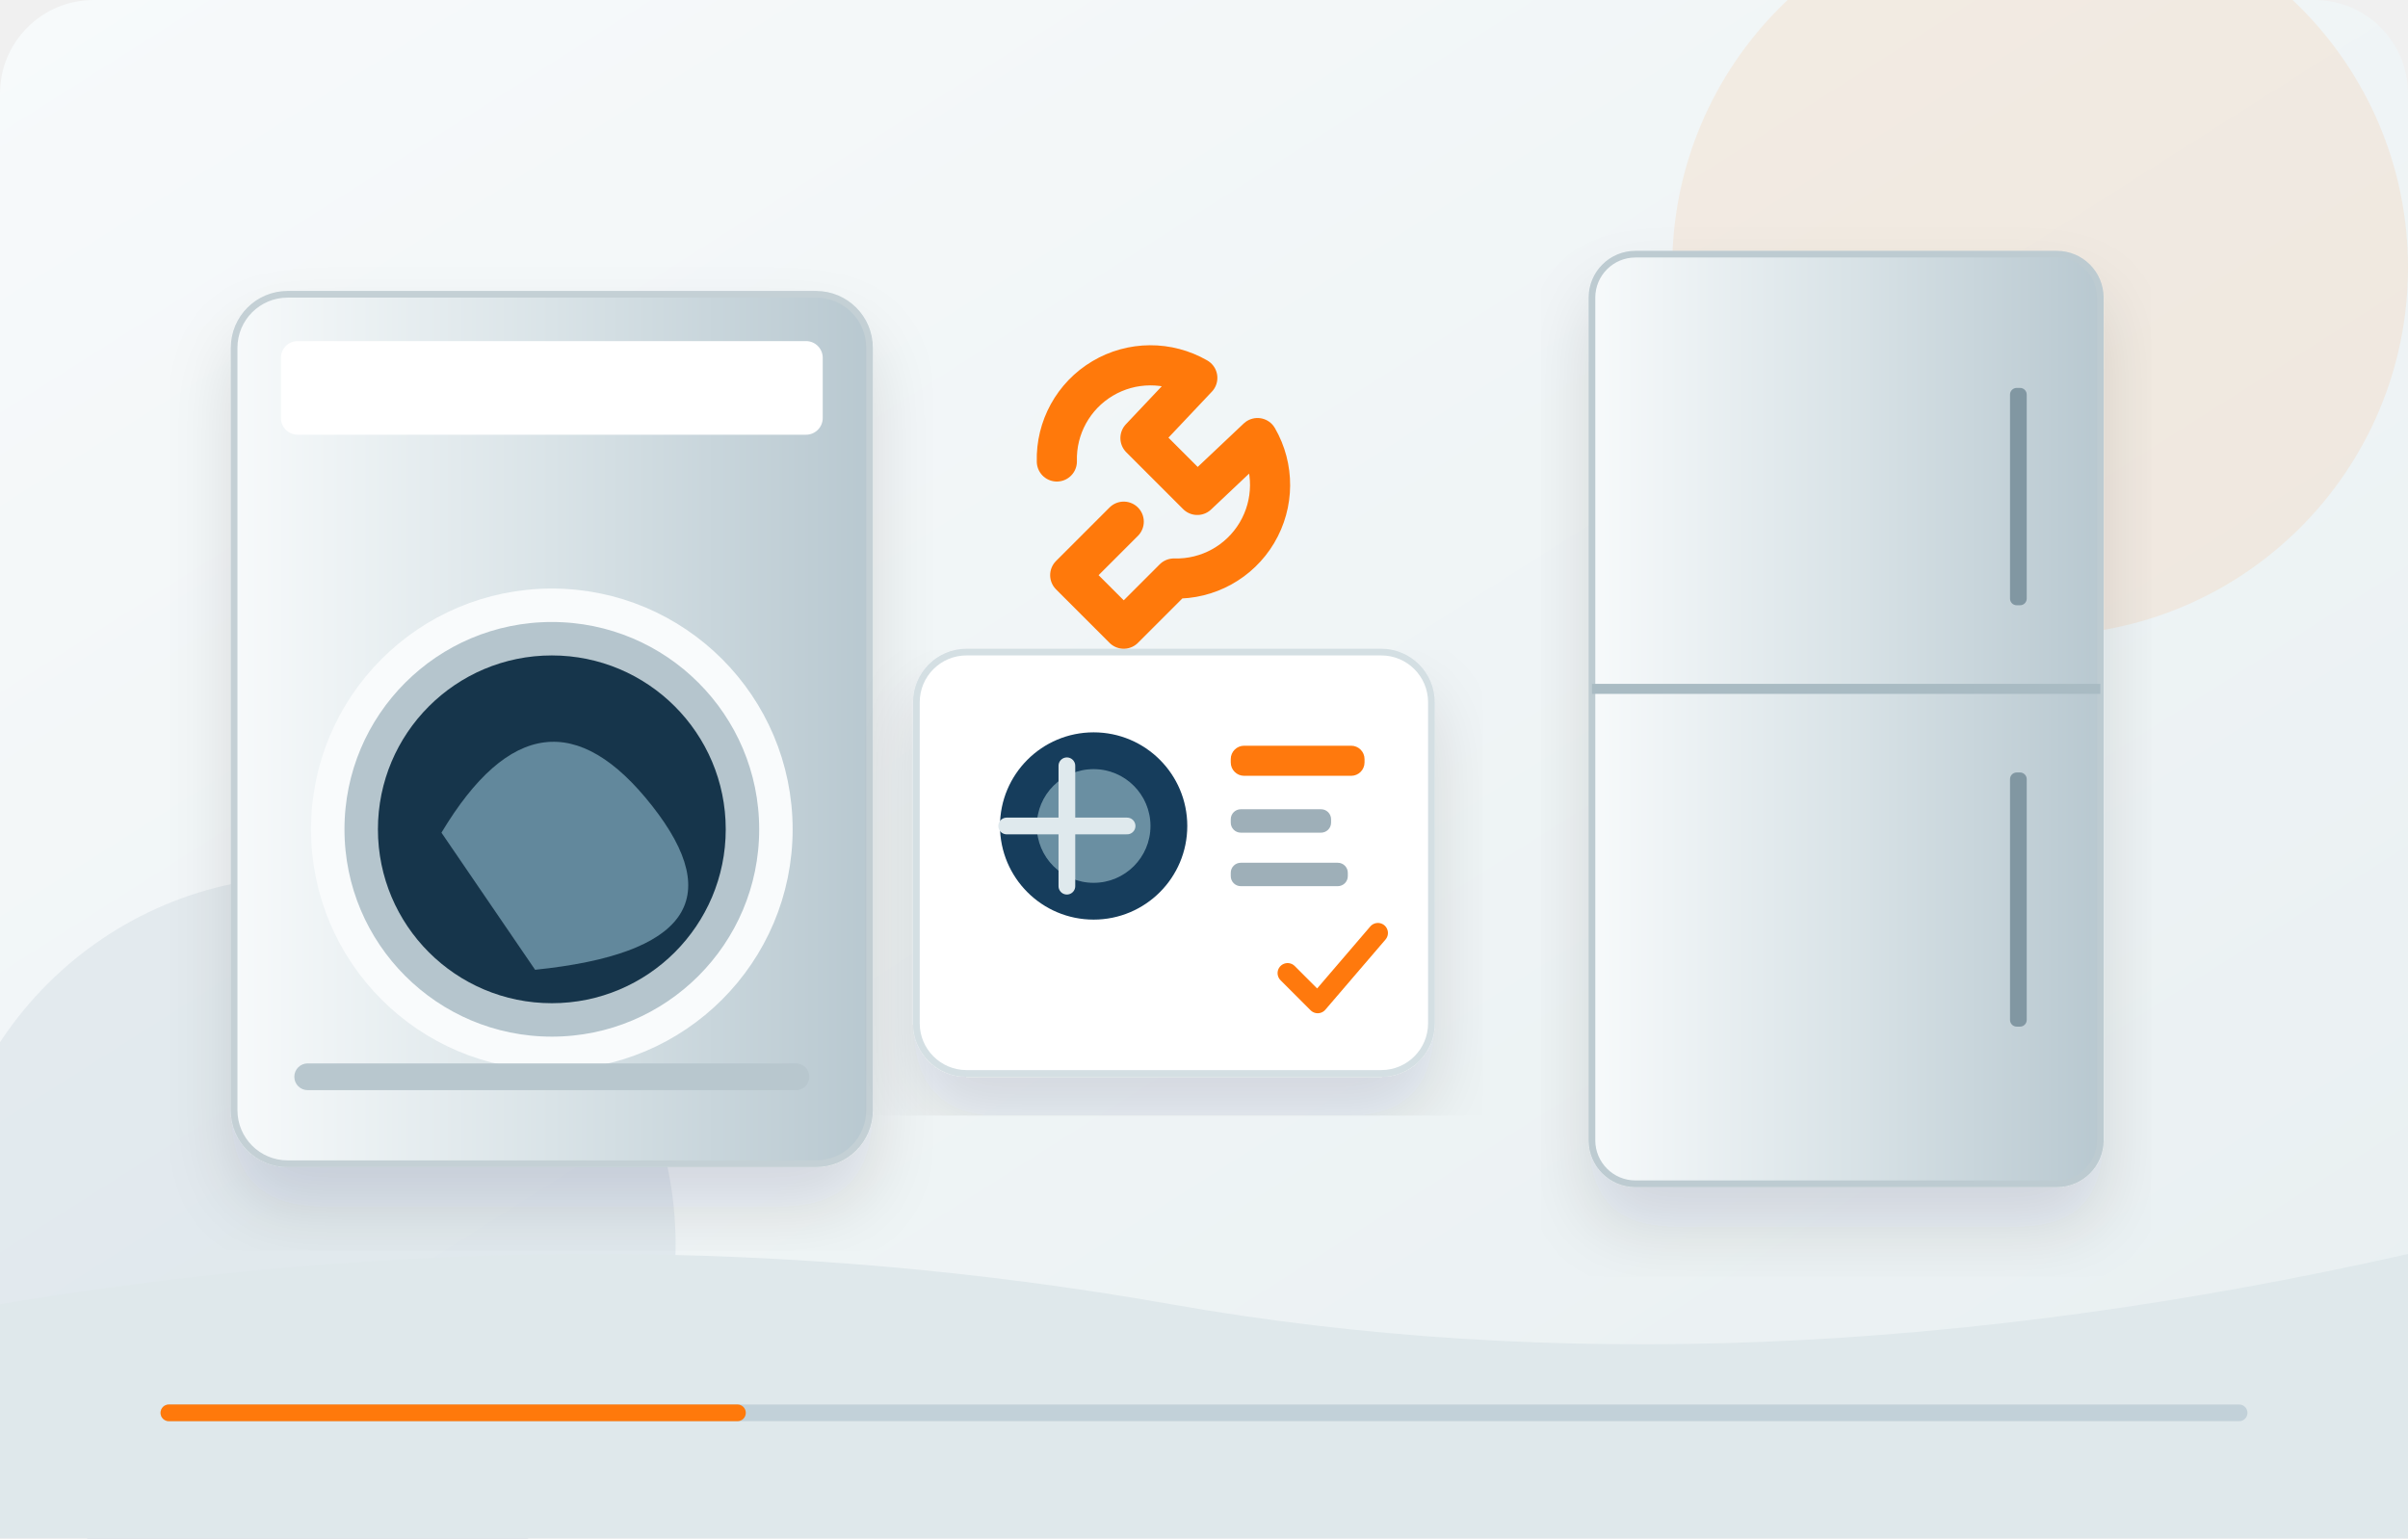
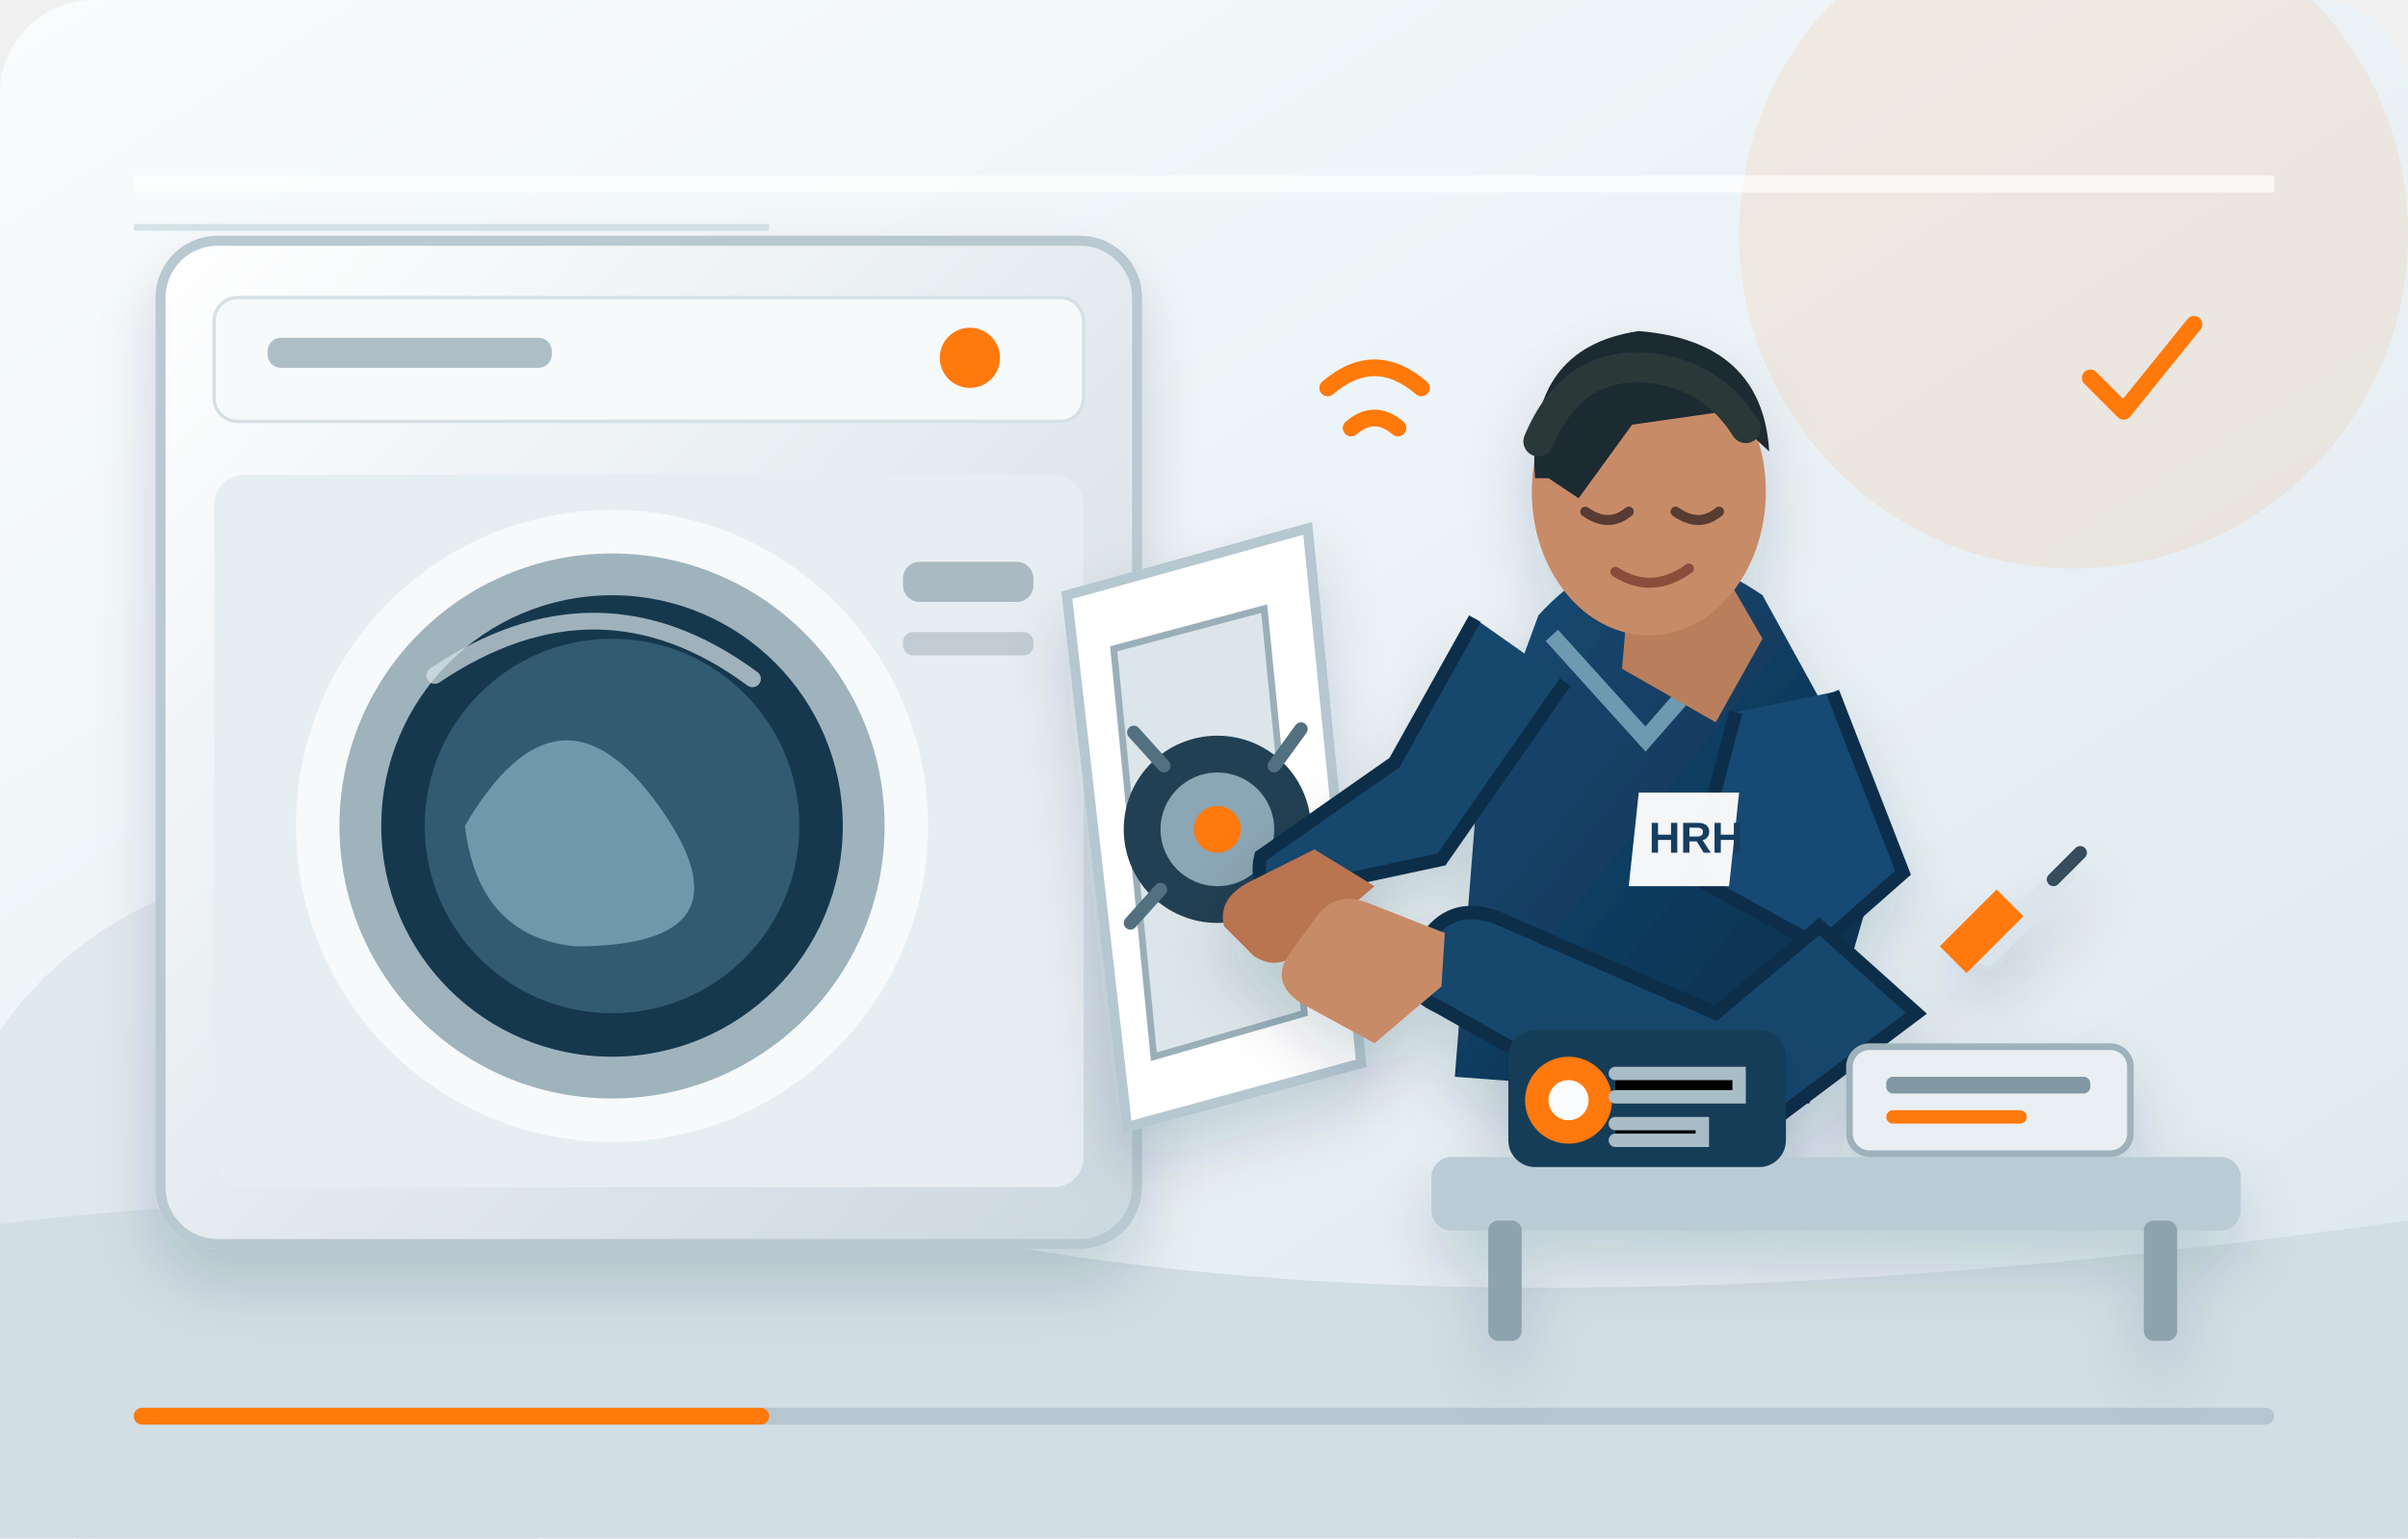
- <svg xmlns="http://www.w3.org/2000/svg" viewBox="0 0 720 460" role="img" aria-labelledby="t d">
+ <svg xmlns="http://www.w3.org/2000/svg" viewBox="0 0 720 460" role="img" aria-labelledby="title desc">
  <defs>
-     <linearGradient id="bg" x2="1" y2="1">
-       <stop stop-color="#f7fafb" />
-       <stop offset="1" stop-color="#e8eff1" />
+     <linearGradient id="wall" x1="0" y1="0" x2="1" y2="1">
+       <stop stop-color="#f9fcfd" />
+       <stop offset="1" stop-color="#dce8ee" />
    </linearGradient>
-     <linearGradient id="metal" x2="1">
-       <stop stop-color="#f7fafb" />
-       <stop offset=".5" stop-color="#d9e3e7" />
-       <stop offset="1" stop-color="#b8c8d0" />
+     <linearGradient id="washer" x1="0" y1="0" x2="1" y2="1">
+       <stop stop-color="#fff" />
+       <stop offset="1" stop-color="#cbd8df" />
    </linearGradient>
-     <filter id="s">
-       <feDropShadow dx="0" dy="12" stdDeviation="10" flood-color="#102536" flood-opacity=".12" />
+     <linearGradient id="steel" x1="0" y1="0" x2="1" y2="0">
+       <stop stop-color="#879aa5" />
+       <stop offset=".5" stop-color="#e9f0f3" />
+       <stop offset="1" stop-color="#8296a2" />
+     </linearGradient>
+     <linearGradient id="shirt" x1="0" y1="0" x2="1" y2="1">
+       <stop stop-color="#174b75" />
+       <stop offset="1" stop-color="#0b2c48" />
+     </linearGradient>
+     <filter id="shadow" x="-20%" y="-20%" width="140%" height="150%">
+       <feDropShadow dx="0" dy="10" stdDeviation="9" flood-color="#142b3a" flood-opacity=".16" />
    </filter>
  </defs>
-   <rect width="720" height="460" rx="28" fill="url(#bg)" />
-   <circle cx="610" cy="80" r="110" fill="#ff790b" opacity=".09" />
-   <circle cx="92" cy="372" r="110" fill="#123e66" opacity=".07" />
-   <path d="M0 390 Q180 360 350 390 T720 375 V460 H0Z" fill="#dfe8eb" />
-   <g filter="url(#s)" transform="translate(70 88)">
-     <rect width="190" height="260" rx="16" fill="url(#metal)" stroke="#c4d0d5" stroke-width="2" />
-     <rect x="14" y="14" width="162" height="28" rx="5" fill="#fff" />
-     <circle cx="95" cy="160" r="67" fill="#b5c5cd" stroke="#f9fbfc" stroke-width="10" />
-     <circle cx="95" cy="160" r="52" fill="#18364b" />
-     <path d="M62 161q30-50 63-8t-35 49z" fill="#62889c" />
-     <rect x="18" y="230" width="154" height="8" rx="4" fill="#b8c7ce" />
+   <rect width="720" height="460" rx="28" fill="url(#wall)" />
+   <circle cx="620" cy="70" r="100" fill="#ff790b" opacity=".09" />
+   <circle cx="92" cy="372" r="112" fill="#153f60" opacity=".07" />
+   <path d="M0 366Q150 348 310 374T720 365V460H0Z" fill="#d1dee4" />
+   <path d="M40 55H680" stroke="#fff" stroke-width="5" opacity=".75" />
+   <path d="M40 68H230" stroke="#d6e3e8" stroke-width="2" />
+   <g filter="url(#shadow)">
+     <rect x="48" y="72" width="292" height="300" rx="17" fill="url(#washer)" stroke="#b9c9d1" stroke-width="3" />
+     <rect x="64" y="89" width="260" height="37" rx="7" fill="#f7fafb" stroke="#d6e0e4" />
+     <rect x="80" y="101" width="85" height="9" rx="4" fill="#aebec6" />
+     <circle cx="290" cy="107" r="9" fill="#ff790b" />
+     <rect x="64" y="142" width="260" height="213" rx="9" fill="#e7eef1" />
+     <circle cx="183" cy="247" r="88" fill="#9fb3bd" stroke="#f7fafb" stroke-width="13" />
+     <circle cx="183" cy="247" r="69" fill="#17384e" />
+     <circle cx="183" cy="247" r="56" fill="#315a70" />
+     <path d="M139 247q28-48 58-6t-25 42q-29-3-33-36z" fill="#6f98ab" />
+     <path d="M130 202q49-33 95 1" fill="none" stroke="#d9e6eb" stroke-width="5" stroke-linecap="round" opacity=".7" />
+     <rect x="270" y="168" width="39" height="12" rx="5" fill="#aabac2" />
+     <rect x="270" y="189" width="39" height="7" rx="3" fill="#c1cdd2" />
  </g>
-   <g filter="url(#s)" transform="translate(476 76)">
-     <rect width="152" height="278" rx="13" fill="url(#metal)" stroke="#bdcbd1" stroke-width="2" />
-     <path d="M0 130H152" stroke="#a9bbc3" stroke-width="3" />
-     <rect x="125" y="40" width="5" height="65" rx="2" fill="#8197a2" />
-     <rect x="125" y="155" width="5" height="76" rx="2" fill="#8197a2" />
+   <g filter="url(#shadow)">
+     <path d="M319 178L391 158L407 318L337 337Z" fill="#fff" stroke="#b5c7d0" stroke-width="3" />
+     <path d="M333 194L378 182L390 303L345 316Z" fill="#dce6ea" stroke="#9aafb9" stroke-width="2" />
+     <circle cx="364" cy="248" r="28" fill="#213f53" />
+     <circle cx="364" cy="248" r="17" fill="#8ba6b4" />
+     <circle cx="364" cy="248" r="7" fill="#ff790b" />
+     <path d="M348 229l-9-10m42 10 8-11m-42 48-9 10m42-10 8 10" stroke="#536f80" stroke-width="4" stroke-linecap="round" />
  </g>
-   <g filter="url(#s)" transform="translate(274 195)">
-     <rect x="0" y="0" width="154" height="126" rx="15" fill="#fff" stroke="#d4dfe3" stroke-width="2" />
-     <circle cx="53" cy="52" r="28" fill="#153c5b" />
-     <circle cx="53" cy="52" r="17" fill="#6b8fa2" />
-     <path d="M45 34v36m-18-18h36" stroke="#dfe9ed" stroke-width="5" stroke-linecap="round" />
-     <rect x="94" y="28" width="40" height="9" rx="4" fill="#ff790b" />
-     <rect x="94" y="47" width="30" height="7" rx="3" fill="#9eafb8" />
-     <rect x="94" y="63" width="35" height="7" rx="3" fill="#9eafb8" />
-     <path d="M111 96l9 9 18-21" fill="none" stroke="#ff790b" stroke-width="6" stroke-linecap="round" stroke-linejoin="round" />
+   <g filter="url(#shadow)">
+     <path d="M460 184q29-32 67-6l38 69-24 83-106-8 7-89z" fill="url(#shirt)" />
+     <path d="M464 190l28 31 28-32" fill="none" stroke="#6e9ab1" stroke-width="5" />
+     <path d="M468 204l-37 53-42 9q-15 3-12-10l40-28 24-43" fill="#16466d" stroke="#0d2e49" stroke-width="4" />
+     <path d="M393 254l-20 10q-9 5-7 13l9 9q8 5 15-3l21-18" fill="#b87550" />
+     <path d="M519 213l-13 49 38 21 25-22-21-54" fill="#174a73" stroke="#0b2e4c" stroke-width="4" />
+     <path d="M544 277l-31 26-64-28q-14-6-22 5l-4 7q-4 9 7 14l69 39q14 8 26-1l48-36z" fill="#16466d" stroke="#0b2e49" stroke-width="4" />
+     <path d="M432 279l-23-9q-10-4-16 5l-8 11q-5 8 4 14l22 12 20-17" fill="#c88b68" />
+     <path d="M487 176l-2 24 28 16 14-25-11-19" fill="#b97e5b" />
+     <ellipse cx="493" cy="147" rx="35" ry="43" fill="#c88b68" />
+     <path d="M459 143q-3-39 31-44 37 3 39 36l-13-12-28 4-16 22-9-6z" fill="#1c2b31" />
+     <path d="M460 132q10-24 33-22 19 2 29 18" fill="none" stroke="#2b3739" stroke-width="9" stroke-linecap="round" />
+     <path d="M474 153q7 5 13 0m14 0q7 5 13 0" fill="none" stroke="#583b31" stroke-width="3" stroke-linecap="round" />
+     <path d="M483 171q11 7 22-1" fill="none" stroke="#8b4d3b" stroke-width="3" stroke-linecap="round" />
+     <path d="M490 237l30 0-3 28-30 0z" fill="#fff" opacity=".95" />
+     <text x="493" y="255" font-family="Arial,sans-serif" font-size="13" font-weight="700" fill="#143e61">HRH</text>
  </g>
-   <g transform="translate(316 93)" stroke="#ff790b" stroke-width="12" stroke-linecap="round" stroke-linejoin="round" fill="none">
-     <path d="M0 45a28 28 0 0 1 42-25L25 38l17 17 18-17a28 28 0 0 1-25 42L20 95 4 79l16-16" />
+   <g filter="url(#shadow)">
+     <rect x="428" y="346" width="242" height="22" rx="6" fill="#b9cbd4" />
+     <rect x="445" y="365" width="10" height="36" rx="3" fill="#8da3ae" />
+     <rect x="641" y="365" width="10" height="36" rx="3" fill="#8da3ae" />
+     <rect x="451" y="308" width="83" height="41" rx="8" fill="#183e59" />
+     <circle cx="469" cy="329" r="13" fill="#ff790b" />
+     <circle cx="469" cy="329" r="6" fill="#f9fbfc" />
+     <path d="M483 321h37v7h-37m0 8h26v5h-26" stroke="#a9bdc7" stroke-width="4" stroke-linecap="round" />
+     <rect x="553" y="313" width="84" height="32" rx="6" fill="#e9eff2" stroke="#9eb2bc" stroke-width="2" />
+     <rect x="564" y="322" width="61" height="5" rx="2" fill="#8197a3" />
+     <rect x="564" y="332" width="42" height="4" rx="2" fill="#ff790b" />
+     <path d="M594 285l23-23" stroke="#d9e5ea" stroke-width="7" stroke-linecap="round" />
+     <path d="M588 291l-8-8 17-17 8 8z" fill="#ff790b" />
+     <path d="M614 263l8-8" stroke="#344e5d" stroke-width="4" stroke-linecap="round" />
  </g>
-   <rect x="48" y="420" width="624" height="5" rx="2.5" fill="#123e66" opacity=".14" />
-   <rect x="48" y="420" width="175" height="5" rx="2.5" fill="#ff790b" />
+   <g fill="none" stroke="#ff790b" stroke-width="5" stroke-linecap="round" stroke-linejoin="round">
+     <path d="M397 116q14-12 28 0" />
+     <path d="M404 128q7-6 14 0" />
+     <path d="M625 113l10 10 21-26" />
+   </g>
+   <rect x="40" y="421" width="640" height="5" rx="2.5" fill="#173f60" opacity=".15" />
+   <rect x="40" y="421" width="190" height="5" rx="2.5" fill="#ff790b" />
</svg>
